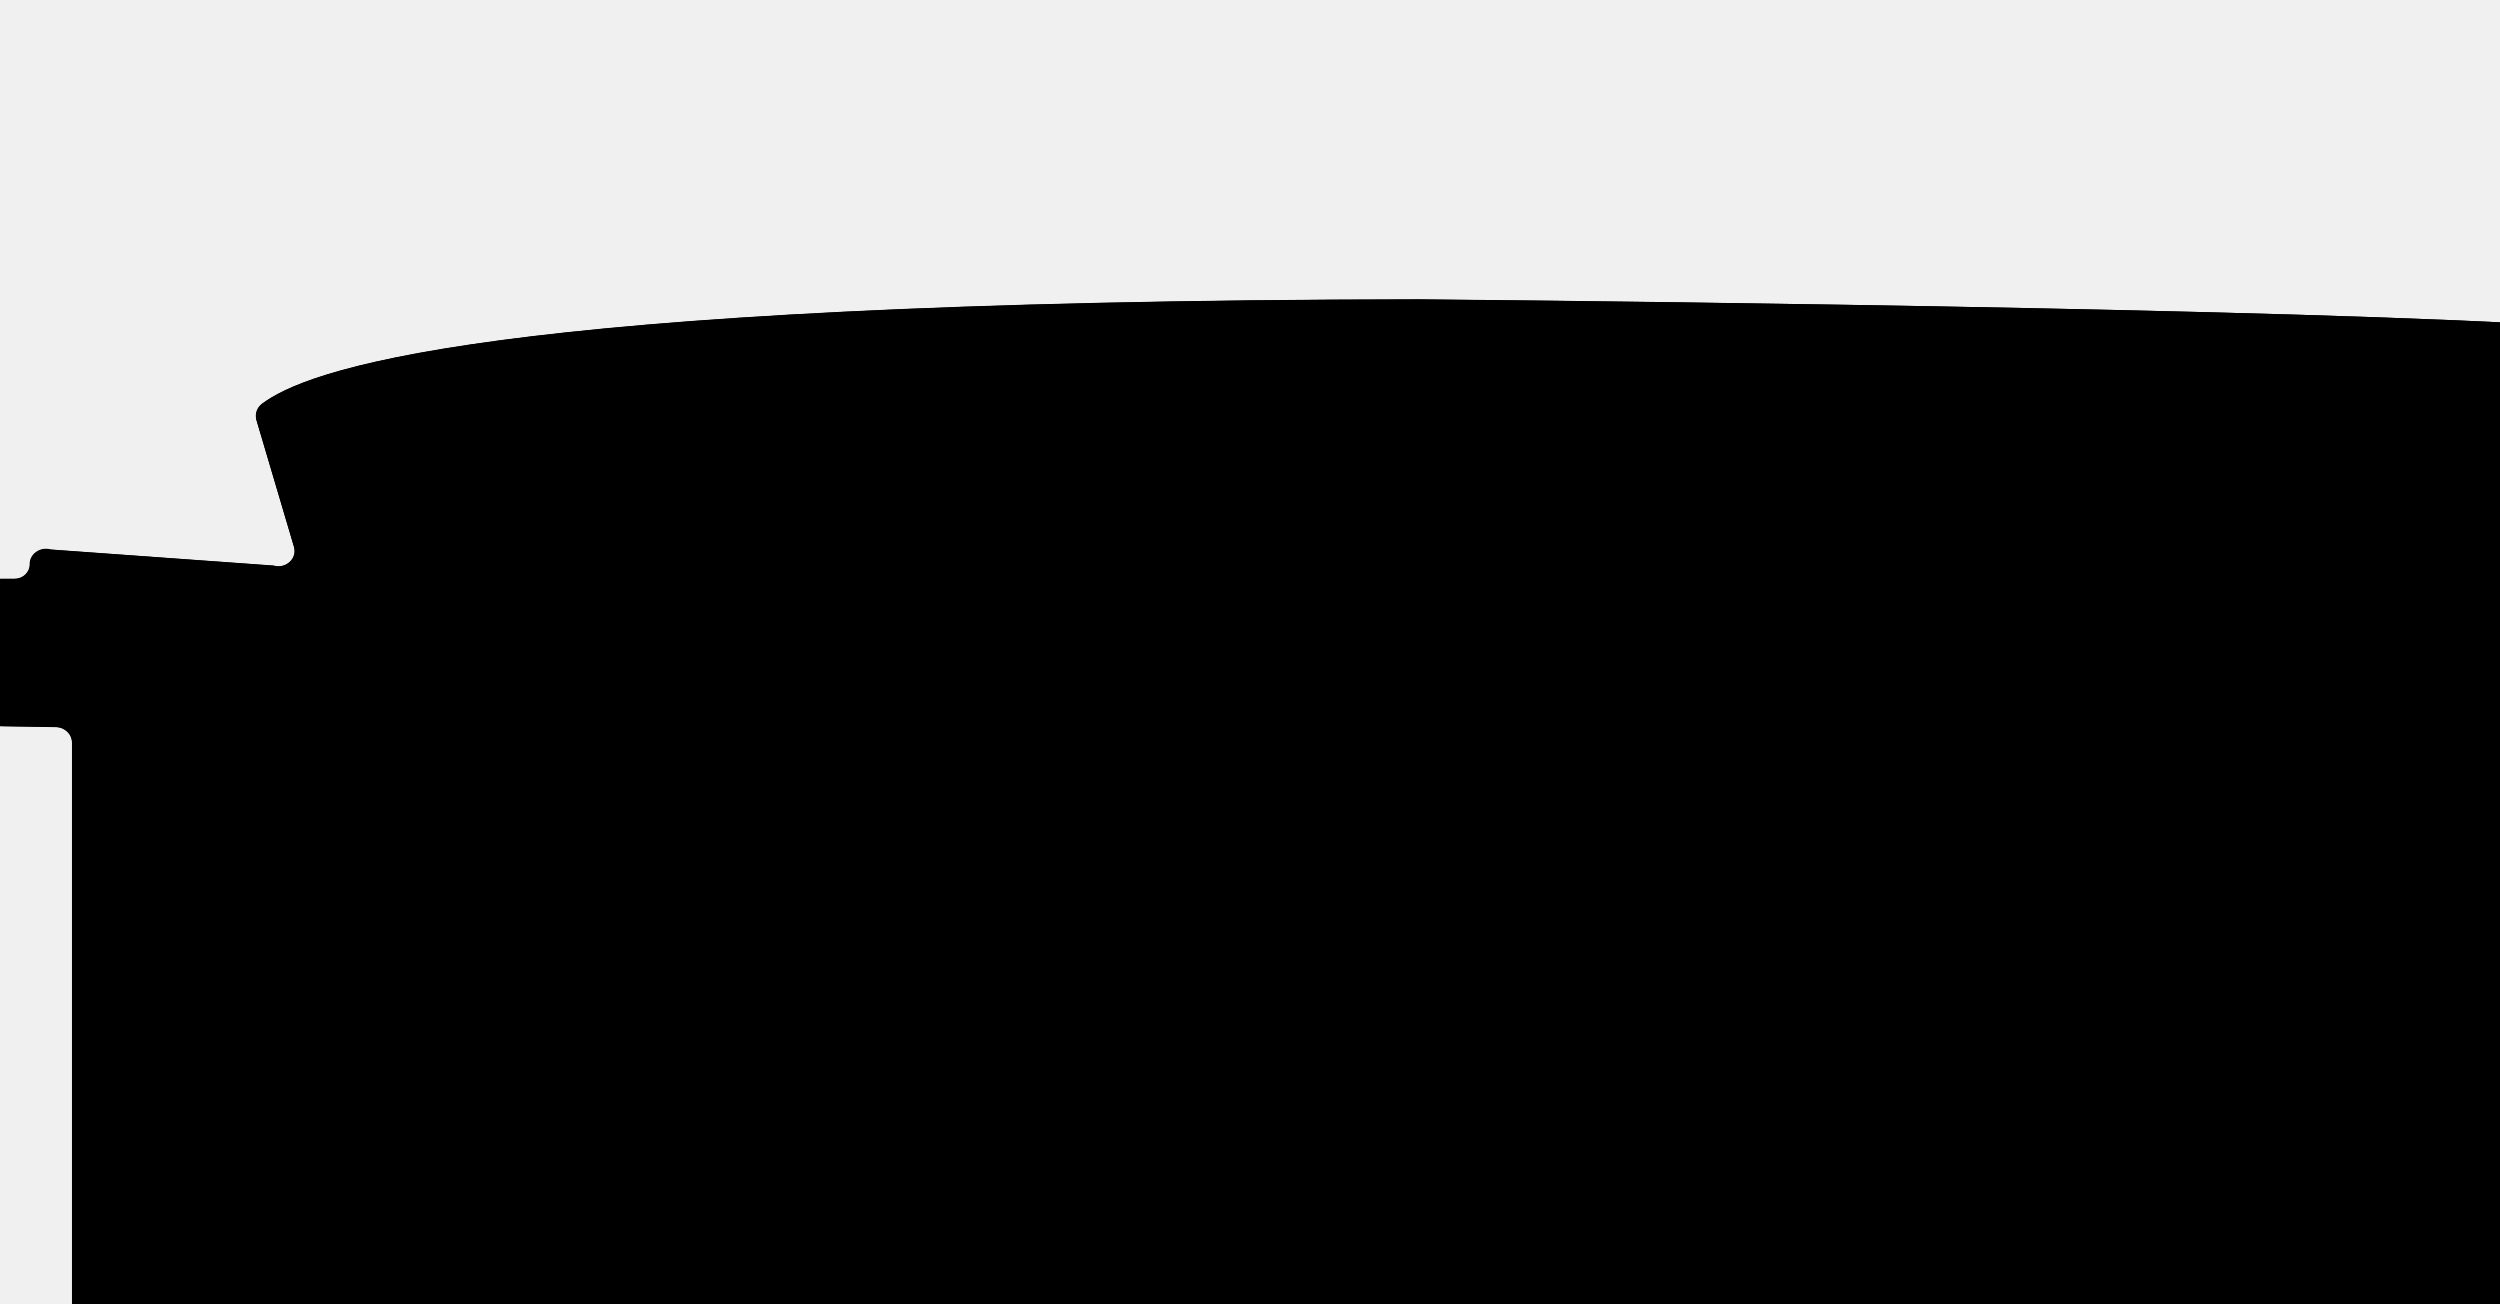
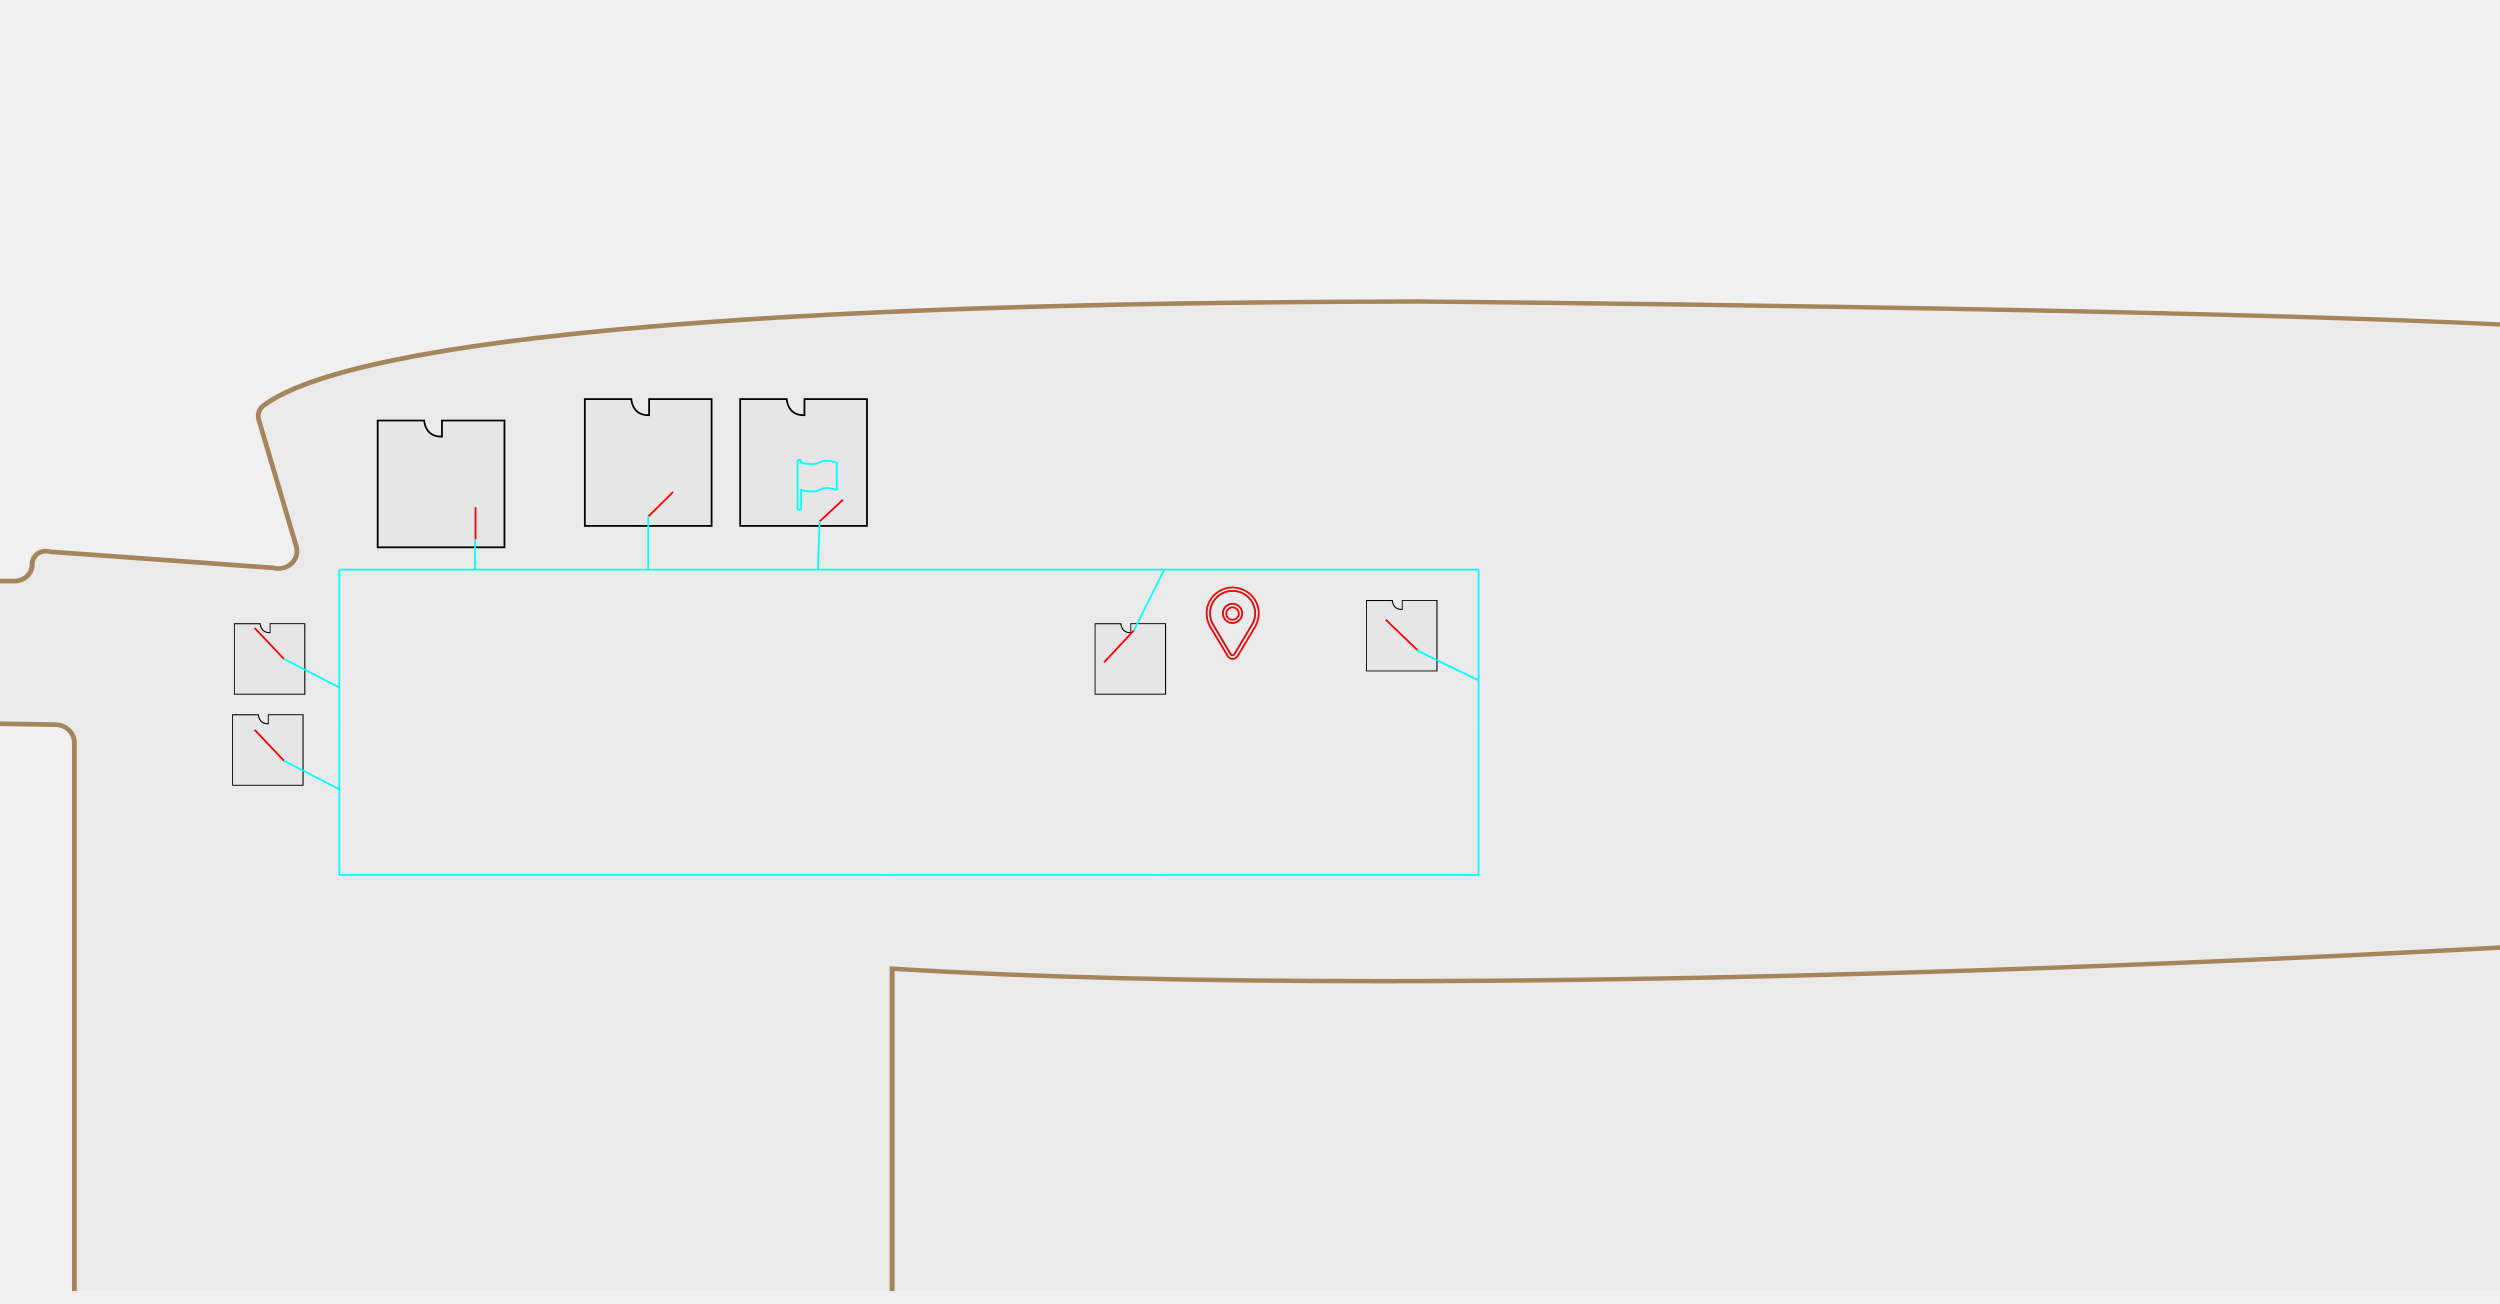
<svg xmlns="http://www.w3.org/2000/svg" xmlns:xlink="http://www.w3.org/1999/xlink" version="1.1" viewBox="0 0 1400 730" xml:space="preserve">
+   <style type="text/css">
+ 	.st0{clip-path:url(#SVGID_2_);}
+ 	.st1{fill:#EAEAEA;}
+ 	.st2{fill:#A5855B;}
+ 	.st3{fill:#8CC63F;}
+ 	.st4{fill:#FFFFFF;}
+ 	.st5{display:none;fill:#8CC63F;}
+ 	.st6{fill:#E6E6E6;}
+ 	.st7{fill:none;stroke:#00FFFF;}
+ 	.st8{fill:none;stroke:#FF0000;}
+ </style>
+   <g id="GF_x5F_Floor">
+ </g>
  <g id="Base">
    <g>
      <defs>
        <rect id="SVGID_1_" x="-35.2" y="-7" width="1482.3" height="730" />
      </defs>
      <clipPath id="SVGID_2_">
        <use xlink:href="#SVGID_1_" style="overflow:visible;" />
      </clipPath>
      <g class="st0">
        <g>
          <path class="st1" d="M40.4,415.9l0,343.7c0,2.9,2.2,6.3,4.8,7.7c8.3,4.3,16.8,9.8,24.8,15.8c4.1,3.1,4.4,8.9,0.5,12.2l0,0      c-3.8,3.3-4,8.9-0.4,12.5c7.8,7.9,21,21.2,28.8,29c3.5,3.6,9.5,3.8,13.3,0.4l8.9-7.8c3.6,3.8,7.1,7.7,10.5,11.5l-9.8,6.6      c-4.2,2.8-5.2,8.4-2.2,12.4l24.4,32.4c3,4,8.9,4.9,13.1,2.1l10.6-7.2c2.7,3.9,5.3,7.8,7.9,11.6l-10.7,5.8      c-4.5,2.4-6,7.9-3.4,12.1l21.1,34.4c2.6,4.2,8.3,5.7,12.8,3.2l2.9-1.6c4.3-2.3,9.8-1.2,12.5,2.8c10.4,15,14.6,36.1,15.1,46.3      c0.2,3.9,3.5,7,7.6,7c0,0,0.1,0,0.1,0h268V544.7c308.2,21.5,919.2-13.3,919.2-13.3l0-341.5c0-4.7-3.9-8.6-8.9-8.8      c-184.9-9.8-616.9-13.4-616.9-13.4c-531.9,0.6-624.6,41-648.1,58.4c-3,2.2-4.2,5.9-3.2,9.3l21,70.9c1.9,6.5-4.5,12.5-11.4,10.5      l-124.8-9c-5.9-1.7-11.9,2.6-11.7,8.4l0,0c0,4.4-3.8,8-8.5,8H0.6c-5.2,0-9.4,4-9.4,8.9v64.7c0,4.8,4.1,8.8,9.2,8.9l30.7,0.5      C36.3,407.1,40.4,411,40.4,415.9z" />
          <path class="st2" d="M794.9,170.1L794.9,170.1c5.5,0,434.3,3.8,616.8,13.4c3.5,0.2,6.3,3,6.3,6.3V529      c-32.5,1.8-370.8,20.2-659.6,20.2c-103.7,0-190.1-2.4-256.7-7l-2.9-0.2v2.7v461.8H233.5l-0.1,0c-2.6,0-4.8-2.1-4.9-4.6      c-0.5-9.4-4.4-31.4-15.6-47.5c-2.2-3.2-6-5.1-10-5.1c-2.1,0-4.2,0.5-6,1.5l-2.9,1.6c-1,0.6-2.2,0.8-3.3,0.8      c-2.4,0-4.6-1.2-5.8-3.2l-21.1-34.4c-0.9-1.5-1.1-3.2-0.7-4.8c0.5-1.6,1.6-3,3.1-3.8l10.7-5.8l2.4-1.3l-1.5-2.2      c-2.6-4-5.3-7.9-7.9-11.7l-1.5-2.2l-2.3,1.5l-10.6,7.2c-1.1,0.8-2.5,1.2-3.9,1.2c-2.2,0-4.2-1-5.5-2.7l-24.4-32.4      c-1-1.4-1.4-3.1-1.2-4.7c0.3-1.7,1.3-3.1,2.7-4.1l9.8-6.6l2.3-1.6l-1.8-2.1c-3.5-4-7.1-7.9-10.5-11.6l-1.8-1.9l-2,1.8l-8.9,7.8      c-1.2,1.1-2.9,1.7-4.6,1.7c-1.9,0-3.6-0.7-4.9-2c-7.8-7.9-21-21.2-28.8-29c-1.2-1.2-1.9-2.8-1.8-4.5s0.8-3.3,2.1-4.4      c2.4-2.1,3.7-5.1,3.6-8.2c-0.1-3.1-1.7-6-4.3-7.9c-9-6.7-17.4-12.1-25.2-16c-1.8-0.9-3.4-3.5-3.4-5.5V415.9      c0-6.2-5.3-11.3-11.9-11.4L0.5,404c-3.6-0.1-6.6-2.9-6.6-6.3V333c0-3.5,3-6.3,6.7-6.3h7.6c6.2,0,11.2-4.7,11.2-10.6v0l0,0      c0-1.6,0.6-3.2,1.8-4.4c1.2-1.2,2.9-1.8,4.6-1.8c0.6,0,1.3,0.1,1.9,0.3l0.3,0.1l0.3,0l124.5,9c1,0.3,2.1,0.4,3.2,0.4      c3.6,0,7.1-1.7,9.3-4.4c2.2-2.8,2.9-6.3,1.9-9.7l-21-70.9c-0.7-2.5,0.2-5.1,2.3-6.6c18.9-14,63.4-25.8,132.1-35      C392.4,178.1,565.5,170.4,794.9,170.1 M794.9,167.6c-531.9,0.6-624.6,41-648.1,58.4c-3,2.2-4.2,5.9-3.2,9.3l21,70.9      c1.7,5.7-3,10.9-8.7,10.9c-0.9,0-1.8-0.1-2.7-0.4l-124.8-9c-0.9-0.3-1.8-0.4-2.7-0.4c-4.9,0-9.2,3.8-9.1,8.8c0,4.4-3.8,8-8.5,8      H0.6c-5.2,0-9.4,4-9.4,8.9v64.7c0,4.8,4.1,8.8,9.2,8.9l30.7,0.5c5.1,0.1,9.2,4,9.2,8.9v343.7c0,2.9,2.2,6.3,4.8,7.7      c8.3,4.3,16.8,9.8,24.8,15.8c4.1,3.1,4.4,8.9,0.5,12.2h0c-3.8,3.3-4,8.9-0.4,12.5c7.8,7.9,21,21.2,28.8,29      c1.8,1.9,4.3,2.8,6.8,2.8c2.3,0,4.6-0.8,6.4-2.4l8.9-7.8c3.6,3.8,7.1,7.7,10.5,11.5l-9.8,6.6c-4.2,2.8-5.2,8.4-2.2,12.4      l24.4,32.4c1.8,2.4,4.7,3.7,7.6,3.7c1.9,0,3.8-0.5,5.4-1.6l10.6-7.2c2.7,3.9,5.3,7.8,7.9,11.6l-10.7,5.8      c-4.5,2.4-6,7.9-3.4,12.1l21.1,34.4c1.7,2.8,4.9,4.4,8.1,4.4c1.6,0,3.2-0.4,4.7-1.2l2.9-1.6c1.5-0.8,3.1-1.2,4.7-1.2      c3,0,6,1.4,7.8,3.9c10.4,15,14.6,36.1,15.1,46.3c0.2,3.9,3.5,7,7.6,7c0,0,0.1,0,0.1,0h268V544.7c72.8,5.1,162.4,7,256.9,7      c305.8,0,662.3-20.3,662.3-20.3V189.9c0-4.7-3.9-8.6-8.9-8.8C1226.9,171.3,794.9,167.6,794.9,167.6L794.9,167.6z" />
        </g>
        <g>
          <path class="st1" d="M498.3,1277.6c0,5,4.5,9.1,10,9.1h602.6c5.3,0,10.4-1.9,14.1-5.4l289.9-277.3c3.7-3.4,5.8-8.1,5.8-12.9      v-463c0,0-576.5,34.4-922.3,12.9V1277.6z" />
          <path class="st2" d="M1418,530.9v460.3c0,4.2-1.8,8.1-5,11.1c0,0,0,0,0,0l-289.8,277.3c-3.2,2.9-7.7,4.6-12.2,4.6H508.3      c-4,0-7.3-3-7.3-6.6V543.8c75,4.6,166.7,6.9,272.6,6.9C1067.3,550.7,1384.6,532.8,1418,530.9 M1420.6,528.2      c0,0-334.7,20-647.1,20c-97.6,0-192.9-1.9-275.3-7.1v736.5c0,5,4.5,9.1,10,9.1h602.6c5.3,0,10.4-1.9,14.1-5.4l289.9-277.3      c3.7-3.4,5.8-8.1,5.8-12.9V528.2L1420.6,528.2z" />
        </g>
      </g>
    </g>
  </g>
  <g id="Rooms">
    <a id="R103" xlink:href="#">
      <g>
        <path class="st6" d="M211.5,306.5v-71h26c0.2,2,1.3,9,9.5,9h0.5v-9h35v71H211.5z" />
        <path d="M282,236v70h-70v-70h25.1c0.3,2.5,1.9,9,9.9,9h1v-1v-7.9V236H282 M283,235h-36c0,0,0,0,0,9c-9,0-9-9-9-9h-27v72h72V235     L283,235z" />
      </g>
    </a>
    <a id="R104" xlink:href="#">
      <g>
        <path class="st6" d="M131.3,388.7v-39.4h14.5c0.1,1.1,0.7,5,5.3,5h0.3v-5h19.4v39.4H131.3z" />
        <path d="M170.4,349.6v38.9h-38.9v-38.9h13.9c0.2,1.4,1.1,5,5.5,5h0.6V354v-4.4v-0.1H170.4 M171,349h-20c0,0,0,0,0,5c-5,0-5-5-5-5     h-15v40h40V349L171,349z" />
      </g>
    </a>
    <a id="R105" xlink:href="#">
      <g>
        <path class="st6" d="M130.3,439.7v-39.4h14.5c0.1,1.1,0.7,5,5.3,5h0.3v-5h19.4v39.4H130.3z" />
        <path d="M169.4,400.6v38.9h-38.9v-38.9h13.9c0.2,1.4,1.1,5,5.5,5h0.6V405v-4.4v-0.1H169.4 M170,400h-20c0,0,0,0,0,5c-5,0-5-5-5-5     h-15v40h40V400L170,400z" />
      </g>
    </a>
    <a id="R102" xlink:href="#">
      <g>
        <path class="st6" d="M327.5,294.5v-71h26c0.2,2,1.3,9,9.5,9h0.5v-9h35v71H327.5z" />
        <path d="M398,224v70h-70v-70h25.1c0.3,2.5,1.9,9,9.9,9h1v-1v-7.9V224H398 M399,223h-36c0,0,0,0,0,9c-9,0-9-9-9-9h-27v72h72V223     L399,223z" />
      </g>
    </a>
    <a id="R101" xlink:href="#">
      <g>
        <path class="st6" d="M414.5,294.5v-71h26c0.2,2,1.3,9,9.5,9h0.5v-9h35v71H414.5z" />
        <path d="M485,224v70h-70v-70h25.1c0.3,2.5,1.9,9,9.9,9h1v-1v-7.9V224H485 M486,223h-36c0,0,0,0,0,9c-9,0-9-9-9-9h-27v72h72V223     L486,223z" />
      </g>
    </a>
    <a id="lcd.1" xlink:href="#">
      <g>
        <path class="st6" d="M613.3,388.7v-39.4h14.5c0.1,1.1,0.7,5,5.3,5h0.3v-5h19.4v39.4H613.3z" />
        <path d="M652.4,349.6v38.9h-38.9v-38.9h13.9c0.2,1.4,1.1,5,5.5,5h0.6V354v-4.4v-0.1H652.4 M653,349h-20c0,0,0,0,0,5c-5,0-5-5-5-5     h-15v40h40V349L653,349z" />
      </g>
    </a>
    <a id="lobby" xlink:href="#">
      <g>
        <path class="st6" d="M765.3,375.7v-39.4h14.5c0.1,1.1,0.7,5,5.3,5h0.3v-5h19.4v39.4H765.3z" />
        <path d="M804.4,336.6v38.9h-38.9v-38.9h13.9c0.2,1.4,1.1,5,5.5,5h0.6V341v-4.4v-0.1H804.4 M805,336h-20c0,0,0,0,0,5c-5,0-5-5-5-5     h-15v40h40V336L805,336z" />
      </g>
    </a>
  </g>
  <g id="Doors">
    <line id="R105" class="st8" x1="142.6" y1="408.7" x2="159" y2="426" />
    <line id="R104" class="st8" x1="159" y1="369" x2="142.6" y2="351.7" />
    <line id="R103" class="st8" x1="266.3" y1="302" x2="266.3" y2="284" />
    <line id="R102" class="st8" x1="376.9" y1="275.5" x2="363.1" y2="289.2" />
    <line id="R101" class="st8" x1="472.1" y1="279.8" x2="459" y2="292" />
    <line id="lcd.1" class="st8" x1="635" y1="353" x2="618.3" y2="370.9" />
    <line id="lobby" class="st8" x1="776" y1="347" x2="793.9" y2="364.2" />
  </g>
  <g id="Paths">
    <line class="st7" x1="652" y1="490" x2="498" y2="490" />
    <line class="st7" x1="190" y1="404" x2="190" y2="490" />
    <line class="st7" x1="266" y1="302" x2="266" y2="319" />
    <line class="st7" x1="363" y1="289" x2="363" y2="319" />
    <line class="st7" x1="459" y1="292" x2="458" y2="319" />
    <line class="st7" x1="159" y1="369" x2="190" y2="385" />
    <line class="st7" x1="159" y1="426" x2="190" y2="442" />
    <line class="st7" x1="652" y1="319" x2="498" y2="319" />
    <line class="st7" x1="498" y1="319" x2="412" y2="319" />
    <line class="st7" x1="412" y1="319" x2="190" y2="319" />
    <line class="st7" x1="190" y1="319" x2="190" y2="404" />
    <line class="st7" x1="498" y1="490" x2="190" y2="490" />
    <line class="st7" x1="652" y1="319" x2="737" y2="319" />
    <line class="st7" x1="737" y1="319" x2="828" y2="319" />
    <line class="st7" x1="828" y1="319" x2="828" y2="404" />
    <line class="st7" x1="635" y1="353" x2="652" y2="319" />
    <line class="st7" x1="828" y1="381" x2="793" y2="364" />
    <line class="st7" x1="828" y1="404" x2="828" y2="490" />
    <line class="st7" x1="828" y1="490" x2="652" y2="490" />
  </g>
  <g id="Kiosk">
    <g>
      <g>
        <path class="st7" d="M702.9,343.5c0,2-0.5,3.9-1.4,5.7l-10.3,17.2c-0.3,0.5-0.8,0.6-1,0.6c-0.2,0-0.7-0.1-1-0.6L679,349.2     c-0.9-1.8-1.4-3.7-1.4-5.8c0-6.8,5.6-12.4,12.5-12.5c3.4,0,6.6,1.2,9.1,3.6C701.6,336.9,702.9,340.1,702.9,343.5z M695.7,343.5     c0-3-2.4-5.4-5.4-5.4c-3,0-5.4,2.4-5.4,5.4c0,3,2.4,5.4,5.4,5.4C693.2,348.9,695.7,346.5,695.7,343.5z" />
        <path class="st8" d="M690.2,330.9c3.4,0,6.5,1.3,8.9,3.6c2.4,2.4,3.8,5.6,3.8,9c0,2-0.5,3.9-1.4,5.7l-10.3,17.2     c-0.3,0.5-0.8,0.6-1,0.6c-0.2,0-0.7-0.1-1-0.6L679,349.2c-0.9-1.8-1.4-3.7-1.4-5.8c0-6.8,5.6-12.4,12.5-12.5     C690.1,330.9,690.2,330.9,690.2,330.9 M690.2,348.9c3,0,5.4-2.4,5.4-5.4c0-3-2.4-5.4-5.4-5.4c-3,0-5.4,2.4-5.4,5.4     C684.8,346.5,687.2,348.9,690.2,348.9 M690.2,329l-0.2,0c-7.9,0.1-14.3,6.6-14.3,14.4c0,2.3,0.5,4.6,1.6,6.7l0,0.1l0,0.1     l10.3,17.2c0.6,0.9,1.6,1.5,2.7,1.5s2.1-0.6,2.7-1.5l10.3-17.2l0-0.1l0-0.1c1-2,1.6-4.3,1.6-6.6c0-3.9-1.5-7.6-4.3-10.3     C697.7,330.5,694.1,329,690.2,329L690.2,329z M690.2,347.1c-2,0-3.5-1.6-3.5-3.5c0-1.9,1.6-3.5,3.5-3.5s3.5,1.6,3.5,3.5     C693.8,345.5,692.2,347.1,690.2,347.1L690.2,347.1z" />
      </g>
    </g>
  </g>
  <g id="Flag">
    <path class="st7" d="M468.4,259c-0.1,0-2.4-1-5.2-1c-1.6,0-3.1,0.3-4.3,1c-1.1,0.6-2.6,0.9-4.4,0.9c-2.5,0-5-0.6-5.9-0.8V258   c0-0.3-0.7-0.5-1-0.5c-0.3,0-1,0.2-1,0.5v1.4c0,0,0,4.6,0,13.9v0.5V285c0,0.3,0.7,0.5,1,0.5c0.3,0,1-0.2,1-0.5v-10.6   c1.1,0.3,3.5,0.8,5.9,0.8c2,0,3.6-0.3,4.8-1c1.1-0.6,2.4-0.9,3.9-0.9c2.6,0,4.8,0.9,4.8,0.9c0.1,0.1,0.3,0,0.4,0   c0.1-0.1,0.2-0.2,0.2-0.4v-14.4C468.8,259.3,468.6,259.1,468.4,259z" />
  </g>
</svg>
